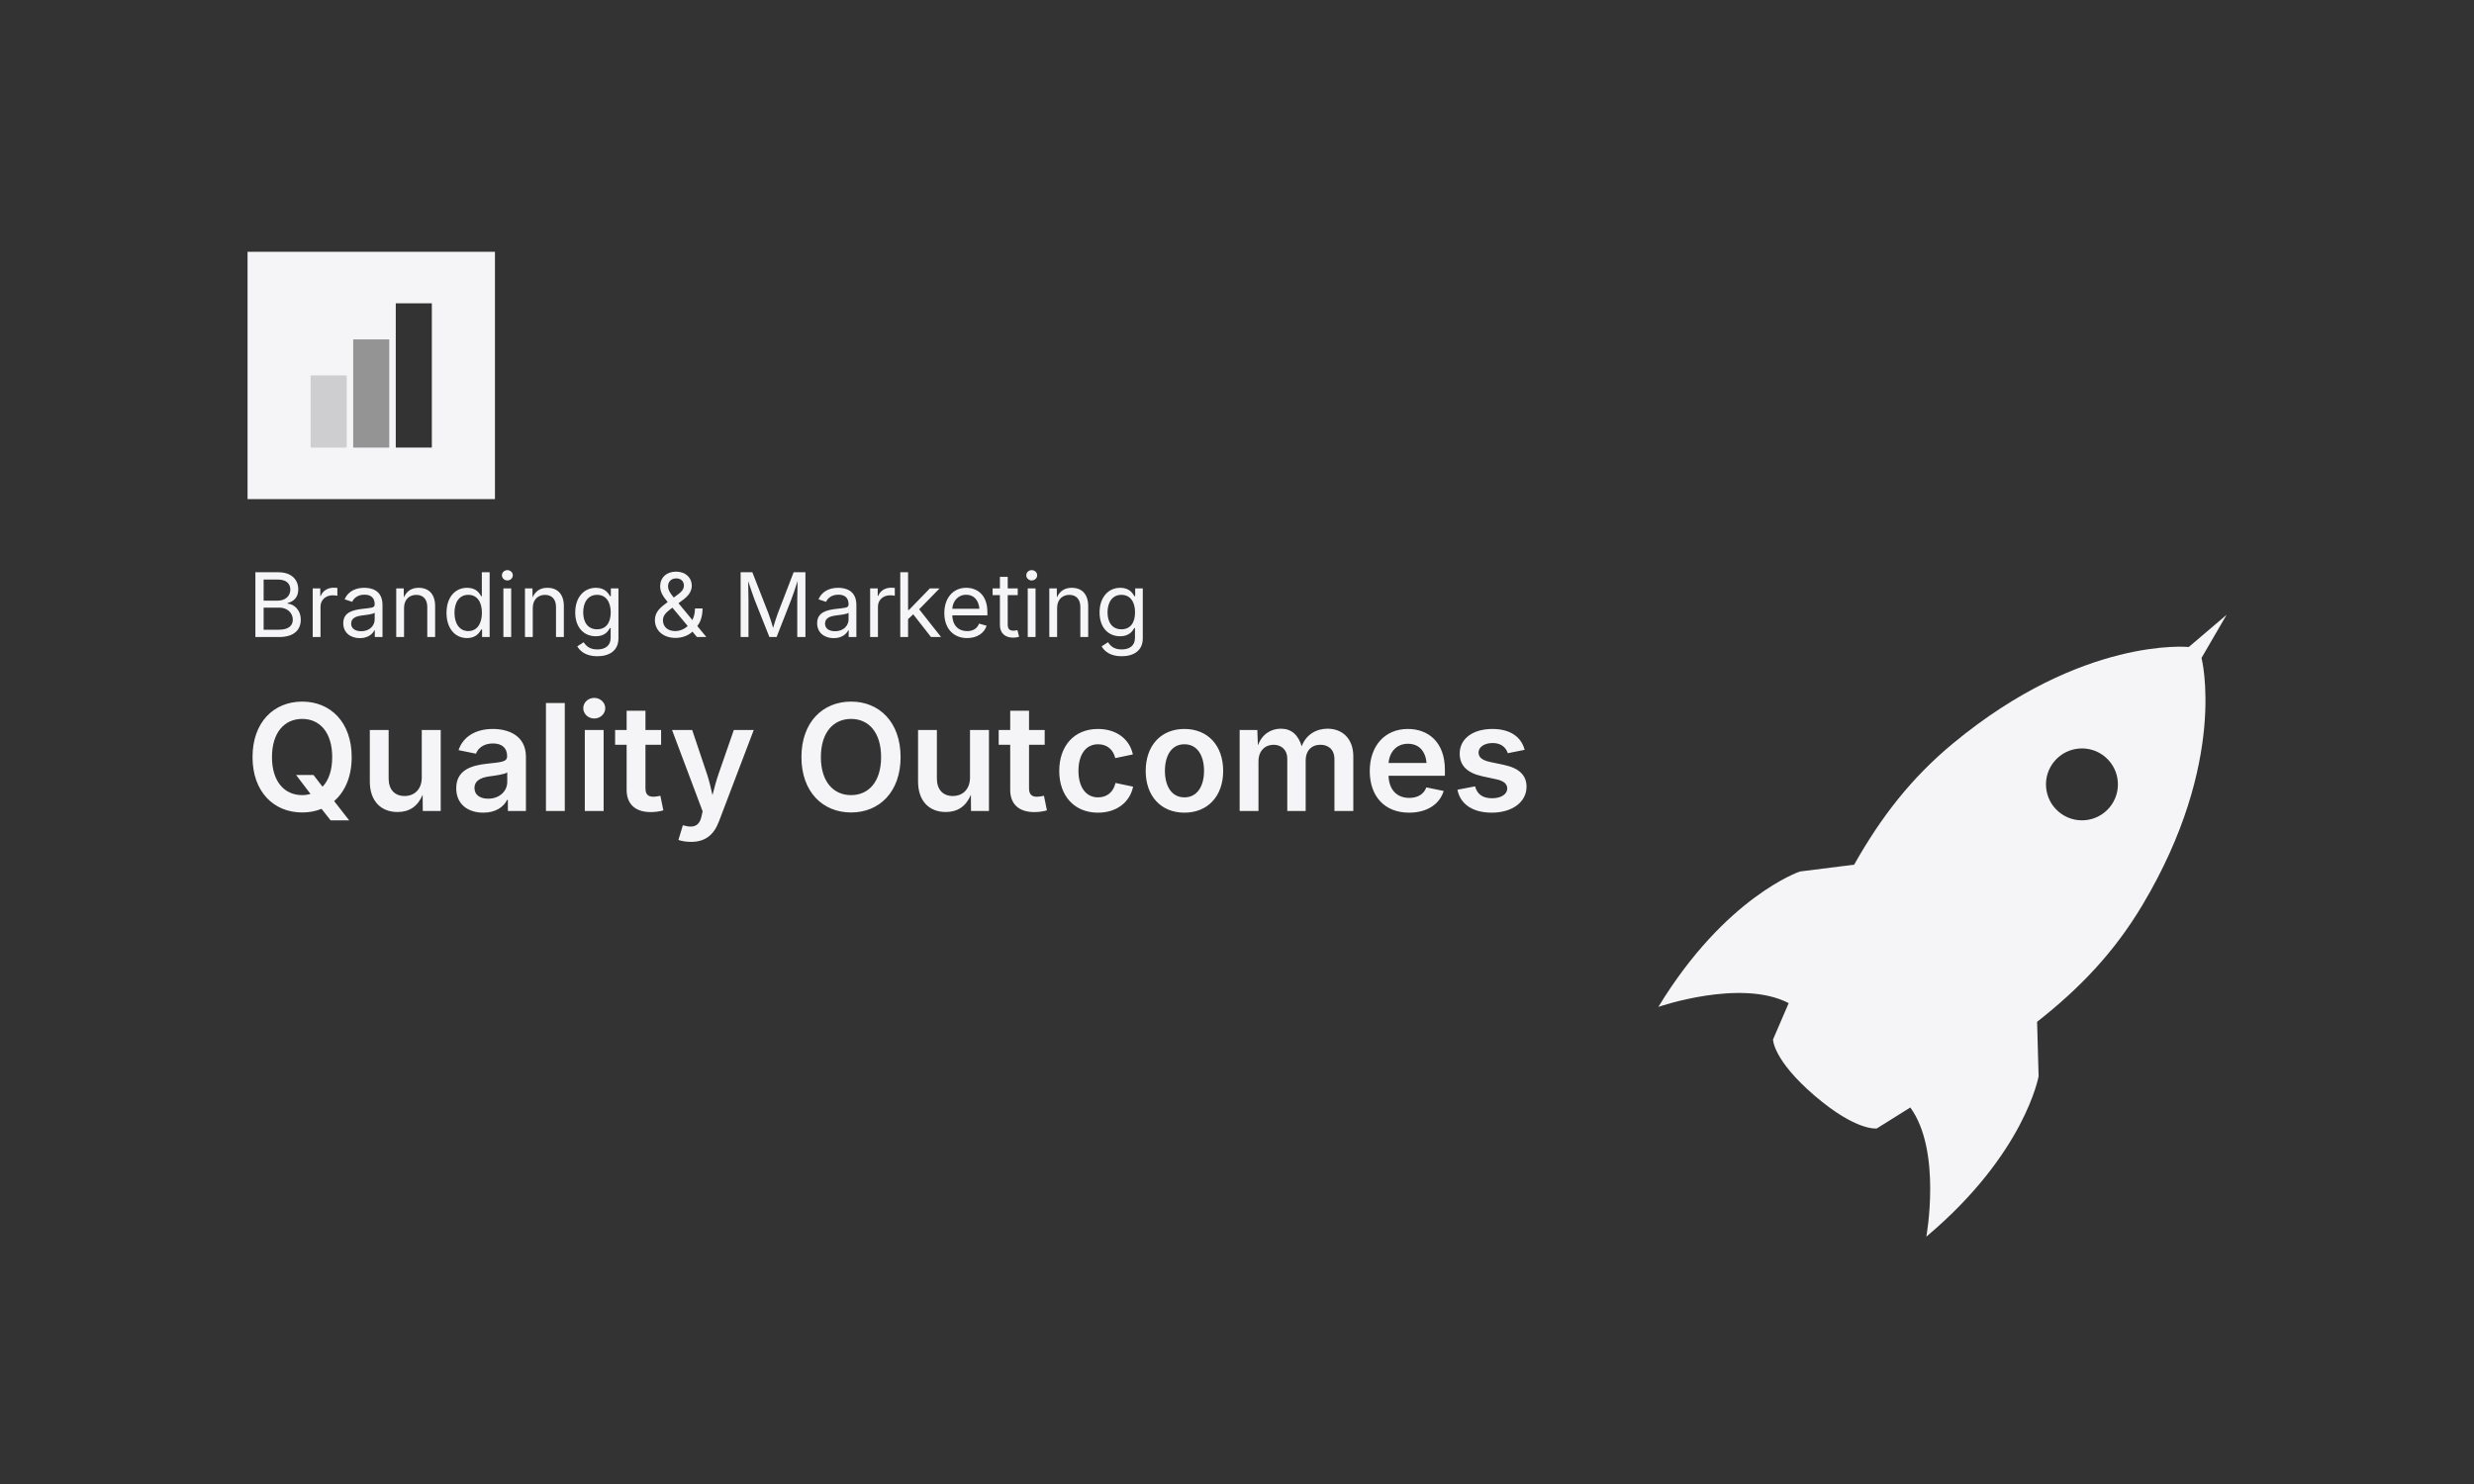
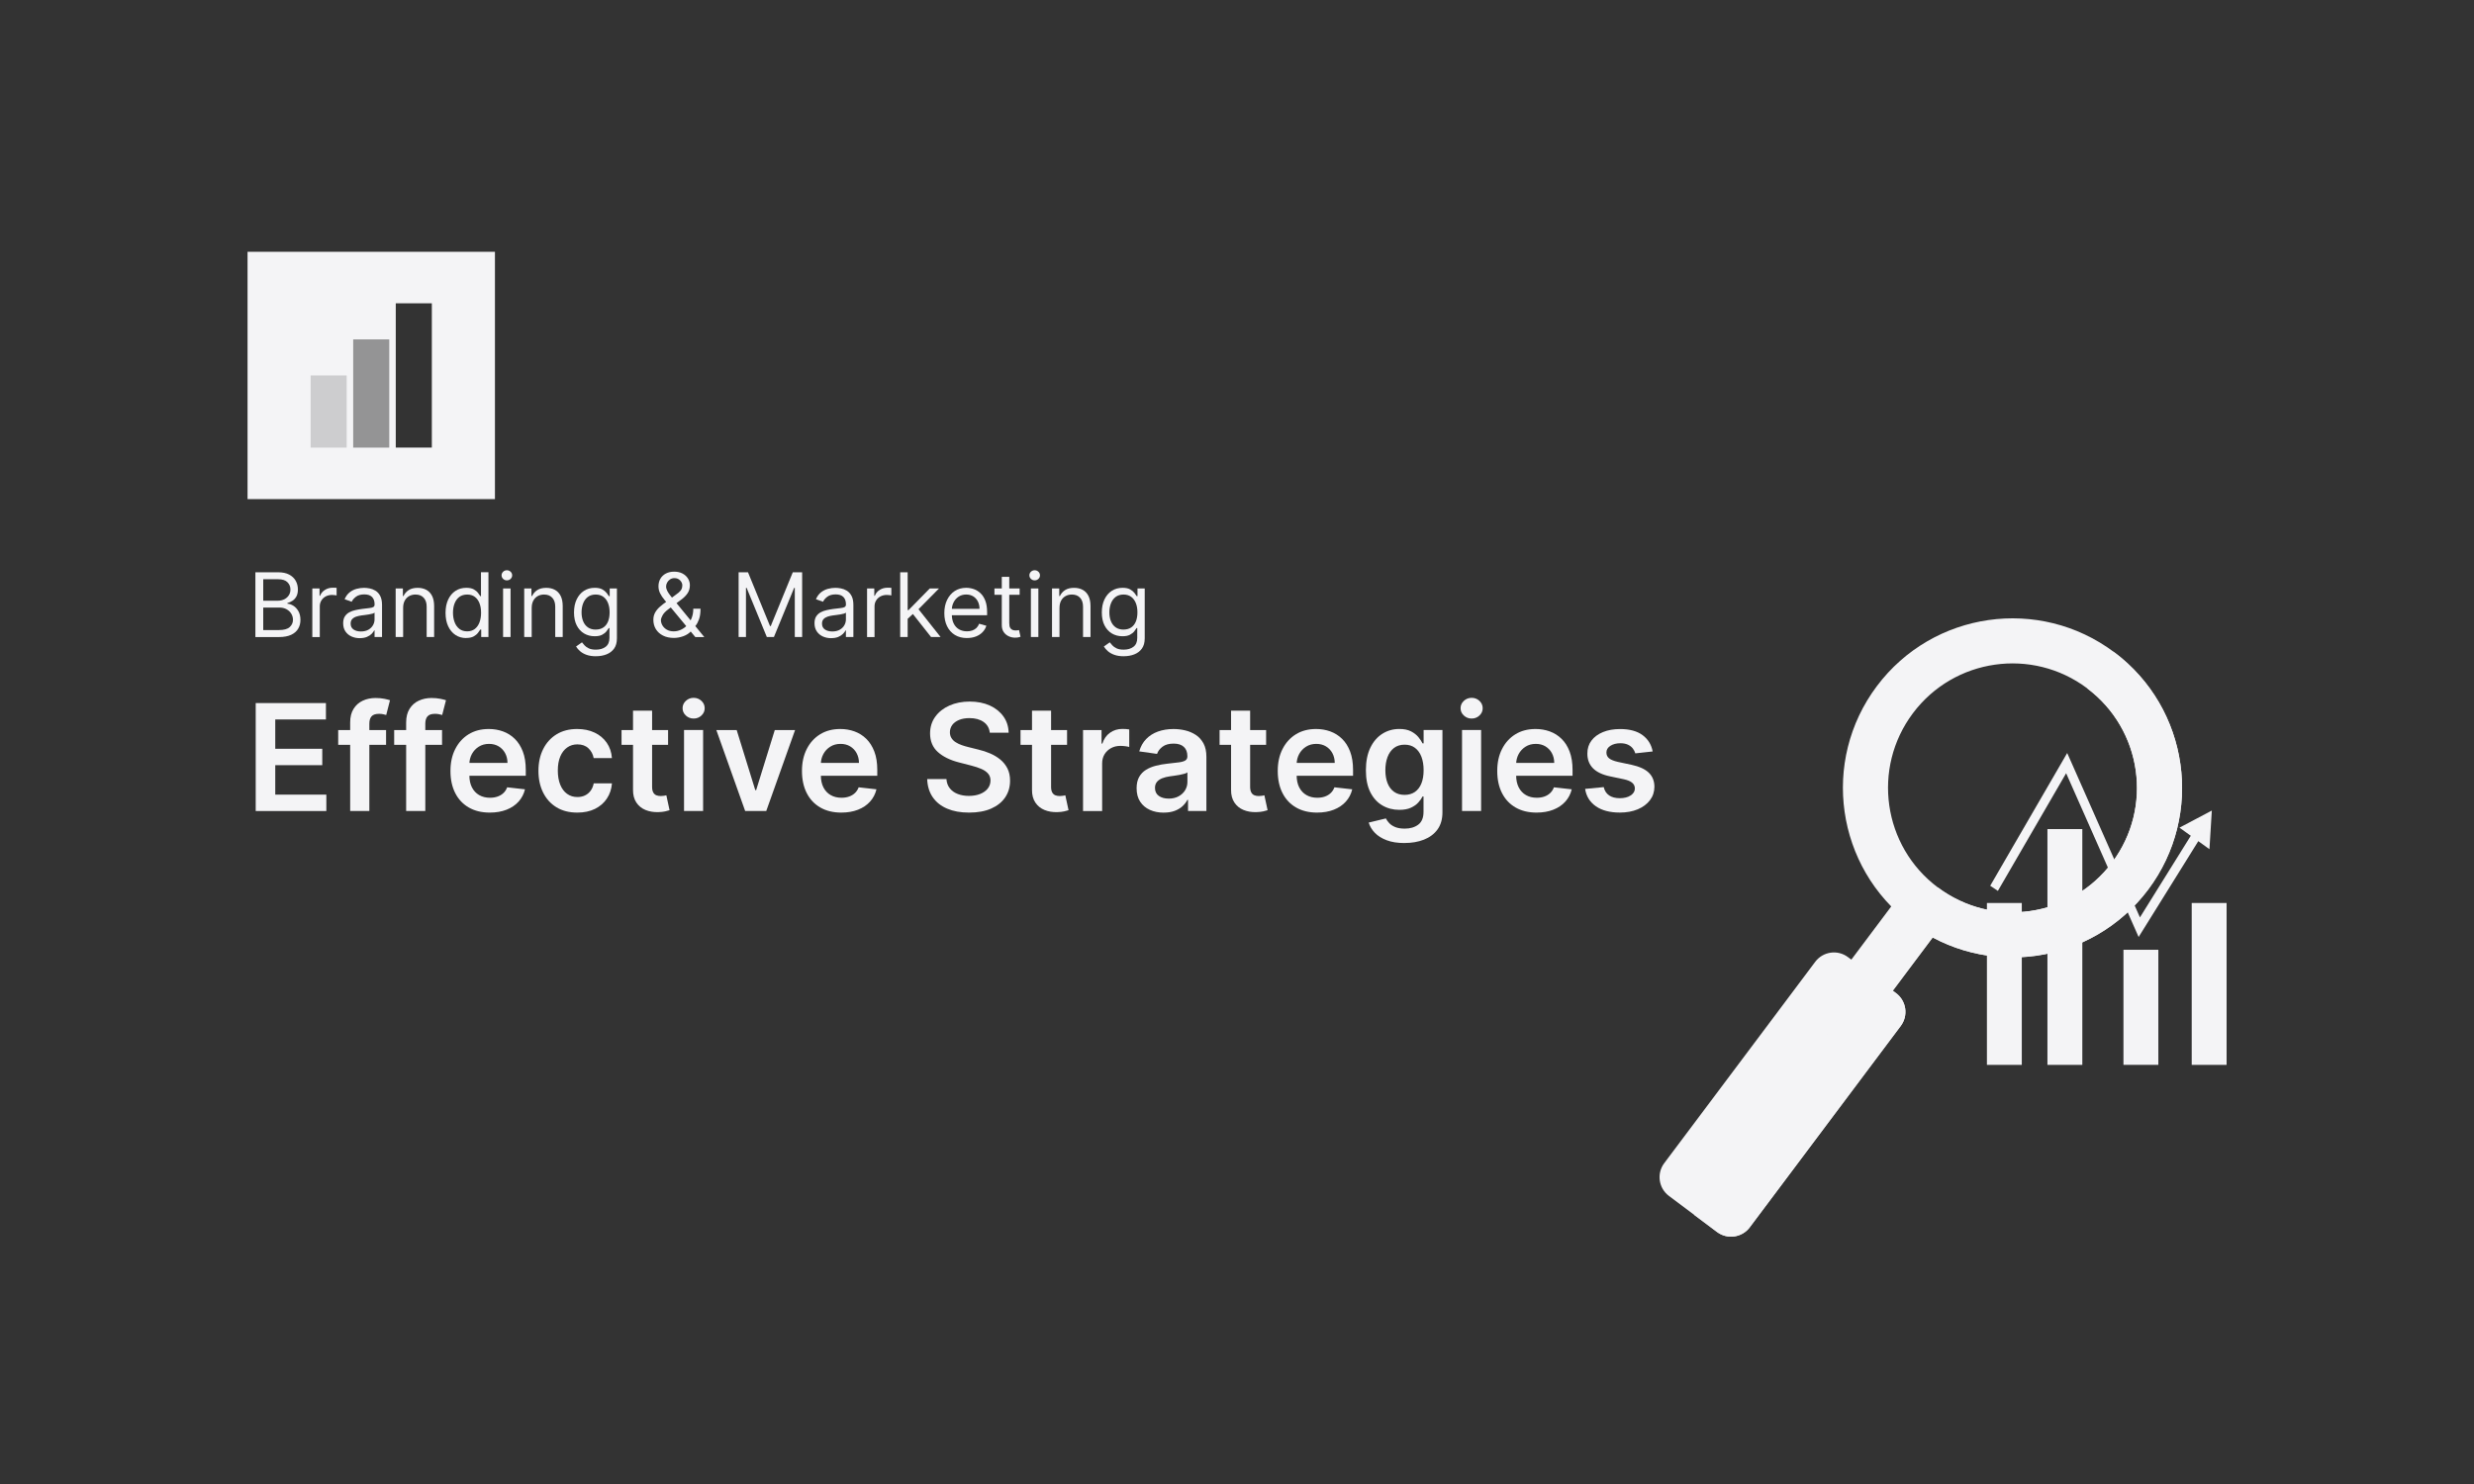
<svg xmlns="http://www.w3.org/2000/svg" id="Layer_2" data-name="Layer 2" viewBox="0 0 1000 600">
  <defs>
    <style>
      .cls-1 {
-         font-family: Inter-Regular, Inter;
-         font-size: 36px;
+         fill: #f4f4f6;
      }

-       .cls-1, .cls-2, .cls-3 {
-         fill: #f5f5f7;
-       }
- 
-       .cls-4, .cls-5, .cls-6 {
+       .cls-2, .cls-3, .cls-4 {
        fill: #333;
      }

-       .cls-7 {
-         letter-spacing: -.02em;
-       }
- 
-       .cls-8 {
-         letter-spacing: 0em;
-       }
- 
      .cls-3 {
-         font-family: Inter-SemiBold, Inter;
-         font-size: 60px;
-         font-weight: 600;
-       }
- 
-       .cls-5 {
        opacity: .2;
      }

-       .cls-6 {
+       .cls-4 {
        opacity: .5;
      }
    </style>
  </defs>
  <g id="Layer_1-2" data-name="Layer 1">
    <g>
-       <rect class="cls-4" width="1000" height="600" />
-       <text class="cls-3" transform="translate(99.06 327.9)">
-         <tspan x="0" y="0">Quality Ou</tspan>
-         <tspan class="cls-8" x="304.02" y="0">t</tspan>
-         <tspan x="326.48" y="0">comes</tspan>
-       </text>
-       <text class="cls-1" transform="translate(100.06 257.56)">
-         <tspan x="0" y="0">Branding &amp; Mar</tspan>
-         <tspan class="cls-7" x="261.05" y="0">k</tspan>
-         <tspan x="279.81" y="0">eting</tspan>
-       </text>
+       <rect class="cls-2" width="1000" height="600" />
      <g>
-         <rect class="cls-2" x="100.06" y="101.8" width="100" height="100" />
+         <rect class="cls-1" x="100.06" y="101.8" width="100" height="100" />
        <g>
-           <rect class="cls-5" x="125.56" y="151.8" width="14.58" height="29.17" />
-           <rect class="cls-6" x="142.76" y="137.22" width="14.58" height="43.75" />
-           <rect class="cls-4" x="159.97" y="122.63" width="14.58" height="58.33" />
+           <rect class="cls-3" x="125.56" y="151.8" width="14.58" height="29.17" />
+           <rect class="cls-4" x="142.76" y="137.22" width="14.58" height="43.75" />
+           <rect class="cls-2" x="159.97" y="122.63" width="14.58" height="58.33" />
        </g>
      </g>
-       <path class="cls-2" d="m824.01,435.14l-.61-22c17.23-13.56,31.11-28.01,42.56-47.19,34.75-58.25,23.9-99.94,23.9-99.94l10.14-17.44-15.29,13.02s-42.87-4.38-95.13,38.84c-17.2,14.21-29.36,30.1-40.13,49.17l-21.93,2.76s-30.08,10.15-57.2,54.73c0,0,33.4-11.57,52.67-1.51-2.04,4.73-4.14,9.62-6.32,14.68,0,0-.13,8.21,16.82,22.75,16.94,14.53,25.13,13.23,25.13,13.23,4.66-2.93,9.17-5.74,13.53-8.47,12.81,17.52,6.48,52.23,6.48,52.23,39.93-33.58,45.38-64.86,45.38-64.86Zm8.06-106.97c-6.1-5.23-6.8-14.41-1.57-20.5,5.23-6.09,14.4-6.8,20.5-1.57,6.09,5.23,6.79,14.4,1.57,20.5-5.22,6.09-14.4,6.8-20.49,1.57Z" />
+       <g>
+         <g>
+           <rect class="cls-1" x="803.12" y="365.09" width="14.1" height="65.45" />
+           <rect class="cls-1" x="827.58" y="335.21" width="14.1" height="95.33" />
+           <rect class="cls-1" x="858.31" y="384.01" width="14.1" height="46.52" />
+           <rect class="cls-1" x="885.9" y="365.09" width="14.1" height="65.45" />
+           <g>
+             <polygon class="cls-1" points="864.44 378.84 835.14 312.62 807.55 360.2 804.45 358.12 835.57 304.45 864.97 370.91 886.71 336.01 889.74 338.2 864.44 378.84" />
+             <polygon class="cls-1" points="893.07 343.34 894.03 327.72 880.95 334.63 893.07 343.34" />
+           </g>
+         </g>
+         <g>
+           <g>
+             <polygon class="cls-1" points="754.39 414.79 737.64 402.23 770.04 359.01 786.79 371.57 754.39 414.79" />
+             <path class="cls-1" d="m854.59,263.71c-30.29-22.71-73.26-16.57-95.97,13.72-22.71,30.29-16.57,73.25,13.72,95.97,30.29,22.7,73.25,16.56,95.97-13.73,22.69-30.29,16.56-73.25-13.72-95.95Zm-71.31,95.09c-22.23-16.67-26.74-48.21-10.07-70.44,16.67-22.23,48.2-26.74,70.43-10.07,22.23,16.67,26.74,48.2,10.07,70.43-16.67,22.23-48.2,26.74-70.44,10.07Z" />
+             <path class="cls-1" d="m707.27,496.22c-3.13,4.17-9.06,5.02-13.24,1.89l-19.45-14.59c-4.17-3.13-5.02-9.06-1.89-13.24l61.03-81.41c3.14-4.18,9.07-5.03,13.24-1.89l19.44,14.57c4.19,3.14,5.03,9.06,1.89,13.24l-61.03,81.42Z" />
+           </g>
+           <path class="cls-1" d="m759.47,408.02l27.32-36.45-8.44-6.33-22.02,28.77s1.84,8.54,3.13,14.01Z" />
+           <path class="cls-1" d="m766.4,401.56l-10.07-7.56-71.63,97.12h0l9.32,6.99c4.18,3.13,10.1,2.28,13.24-1.89l61.03-81.42c3.13-4.18,2.29-10.1-1.89-13.24Z" />
+           <path class="cls-1" d="m868.31,359.66c22.69-30.29,16.56-73.25-13.72-95.95l-10.95,14.59c22.23,16.67,26.74,48.2,10.07,70.43-16.67,22.23-48.2,26.74-70.44,10.07h0l-10.94,14.59c30.29,22.7,73.25,16.56,95.97-13.73Z" />
+         </g>
+       </g>
+       <g>
+         <path class="cls-1" d="m103.36,327.9v-43.64h28.38v6.63h-20.48v11.85h19v6.63h-19v11.91h20.65v6.63h-28.55Z" />
+         <path class="cls-1" d="m156.05,295.17v5.97h-19.35v-5.97h19.35Zm-14.51,32.73v-35.82c0-2.2.46-4.03,1.38-5.5.92-1.46,2.15-2.56,3.7-3.28,1.55-.72,3.27-1.09,5.16-1.09,1.33,0,2.52.11,3.56.32s1.8.41,2.3.58l-1.53,5.97c-.33-.1-.74-.2-1.24-.31-.5-.11-1.05-.16-1.66-.16-1.43,0-2.45.34-3.04,1.03-.59.69-.88,1.67-.88,2.95v35.31h-7.73Z" />
+         <path class="cls-1" d="m178.68,295.17v5.97h-19.35v-5.97h19.35Zm-14.51,32.73v-35.82c0-2.2.46-4.03,1.38-5.5s2.15-2.56,3.7-3.28c1.55-.72,3.27-1.09,5.16-1.09,1.33,0,2.52.11,3.56.32,1.04.21,1.8.41,2.3.58l-1.54,5.97c-.33-.1-.74-.2-1.24-.31s-1.05-.16-1.66-.16c-1.43,0-2.45.34-3.04,1.03-.59.69-.88,1.67-.88,2.95v35.31h-7.73Z" />
+         <path class="cls-1" d="m197.98,328.54c-3.28,0-6.11-.69-8.49-2.06-2.38-1.37-4.21-3.32-5.49-5.84-1.28-2.52-1.92-5.49-1.92-8.92s.64-6.32,1.93-8.87c1.29-2.55,3.09-4.54,5.4-5.97,2.31-1.43,5.04-2.14,8.16-2.14,2.02,0,3.92.32,5.72.97s3.39,1.64,4.77,2.99,2.47,3.07,3.27,5.15c.8,2.08,1.19,4.56,1.19,7.43v2.37h-26.82v-5.2h19.43c-.01-1.48-.33-2.79-.96-3.95-.62-1.16-1.5-2.07-2.61-2.74-1.12-.67-2.41-1-3.89-1-1.58,0-2.96.38-4.16,1.14s-2.12,1.75-2.78,2.98c-.66,1.23-1,2.58-1.01,4.04v4.54c0,1.9.35,3.53,1.04,4.89.7,1.36,1.67,2.39,2.92,3.11,1.25.72,2.71,1.08,4.39,1.08,1.12,0,2.14-.16,3.05-.48.91-.32,1.7-.79,2.37-1.42.67-.62,1.17-1.4,1.51-2.32l7.2.81c-.45,1.9-1.32,3.56-2.59,4.97-1.27,1.41-2.89,2.51-4.87,3.28-1.97.77-4.23,1.16-6.78,1.16Z" />
+         <path class="cls-1" d="m233.33,328.54c-3.27,0-6.07-.72-8.41-2.15-2.34-1.43-4.13-3.42-5.39-5.96-1.26-2.54-1.89-5.46-1.89-8.77s.64-6.26,1.92-8.81c1.28-2.55,3.09-4.54,5.42-5.97,2.34-1.43,5.1-2.14,8.3-2.14,2.66,0,5.01.49,7.06,1.46,2.05.97,3.69,2.34,4.91,4.11s1.92,3.83,2.09,6.19h-7.37c-.3-1.58-1-2.89-2.12-3.95-1.12-1.06-2.6-1.59-4.46-1.59-1.58,0-2.96.42-4.15,1.27-1.19.85-2.12,2.06-2.78,3.63-.66,1.58-.99,3.47-.99,5.67s.33,4.14.98,5.74c.65,1.6,1.57,2.83,2.76,3.69s2.58,1.29,4.19,1.29c1.14,0,2.16-.22,3.06-.65s1.66-1.06,2.27-1.89,1.03-1.83,1.26-3h7.37c-.18,2.32-.87,4.37-2.05,6.15-1.18,1.78-2.78,3.17-4.81,4.18-2.03,1-4.42,1.5-7.16,1.5Z" />
+         <path class="cls-1" d="m270.04,295.17v5.97h-18.81v-5.97h18.81Zm-14.17-7.84h7.71v30.72c0,1.04.16,1.83.48,2.38s.74.92,1.27,1.12c.53.2,1.11.3,1.75.3.48,0,.93-.04,1.33-.11s.71-.14.93-.19l1.3,6.03c-.41.14-1,.3-1.76.47-.76.17-1.69.27-2.78.3-1.93.06-3.67-.24-5.22-.88-1.55-.65-2.77-1.65-3.68-3.02-.9-1.36-1.35-3.07-1.33-5.11v-32Z" />
+         <path class="cls-1" d="m280.37,290.52c-1.22,0-2.27-.41-3.15-1.23-.88-.82-1.32-1.8-1.32-2.95s.44-2.16,1.32-2.97c.88-.82,1.93-1.23,3.15-1.23s2.29.41,3.16,1.23c.87.82,1.31,1.81,1.31,2.97s-.44,2.13-1.31,2.95c-.87.82-1.93,1.23-3.16,1.23Zm-3.88,37.37v-32.73h7.71v32.73h-7.71Z" />
+         <path class="cls-1" d="m321.37,295.17l-11.65,32.73h-8.52l-11.65-32.73h8.22l7.52,24.31h.34l7.54-24.31h8.2Z" />
+         <path class="cls-1" d="m340.06,328.54c-3.28,0-6.11-.69-8.49-2.06-2.38-1.37-4.21-3.32-5.49-5.84-1.28-2.52-1.92-5.49-1.92-8.92s.64-6.32,1.93-8.87,3.09-4.54,5.4-5.97c2.32-1.43,5.04-2.14,8.16-2.14,2.02,0,3.92.32,5.72.97s3.39,1.64,4.77,2.99,2.47,3.07,3.27,5.15c.8,2.08,1.19,4.56,1.19,7.43v2.37h-26.83v-5.2h19.43c-.01-1.48-.33-2.79-.96-3.95-.62-1.16-1.5-2.07-2.61-2.74-1.12-.67-2.41-1-3.89-1-1.58,0-2.96.38-4.16,1.14s-2.12,1.75-2.78,2.98c-.66,1.23-1,2.58-1.01,4.04v4.54c0,1.9.35,3.53,1.04,4.89.7,1.36,1.67,2.39,2.92,3.11,1.25.72,2.71,1.08,4.39,1.08,1.12,0,2.14-.16,3.05-.48s1.7-.79,2.37-1.42,1.17-1.4,1.51-2.32l7.2.81c-.46,1.9-1.32,3.56-2.59,4.97-1.27,1.41-2.89,2.51-4.87,3.28-1.97.77-4.23,1.16-6.78,1.16Z" />
+         <path class="cls-1" d="m400.08,296.25c-.2-1.86-1.03-3.31-2.5-4.35-1.47-1.04-3.38-1.56-5.72-1.56-1.65,0-3.06.25-4.24.75s-2.08,1.17-2.71,2.02c-.62.85-.95,1.83-.96,2.92,0,.91.21,1.7.63,2.37.42.67.99,1.23,1.71,1.69.72.46,1.53.85,2.41,1.16.88.31,1.77.58,2.66.79l4.09,1.02c1.65.38,3.23.9,4.76,1.56s2.9,1.48,4.11,2.47c1.21,1,2.18,2.2,2.89,3.6.71,1.41,1.06,3.05,1.06,4.94,0,2.56-.65,4.8-1.96,6.74-1.31,1.94-3.19,3.45-5.66,4.54-2.46,1.09-5.44,1.63-8.94,1.63s-6.34-.53-8.83-1.58c-2.49-1.05-4.44-2.58-5.84-4.6-1.4-2.02-2.16-4.47-2.27-7.37h7.78c.11,1.52.58,2.78,1.41,3.79s1.9,1.76,3.23,2.26c1.33.5,2.81.75,4.46.75s3.23-.26,4.53-.78c1.3-.52,2.32-1.24,3.06-2.17.74-.93,1.11-2.02,1.13-3.27-.01-1.14-.35-2.08-1-2.82-.65-.75-1.57-1.37-2.74-1.88-1.17-.5-2.54-.96-4.1-1.35l-4.96-1.28c-3.59-.92-6.43-2.33-8.51-4.21-2.08-1.88-3.12-4.39-3.12-7.51,0-2.57.7-4.82,2.1-6.75,1.4-1.93,3.3-3.43,5.72-4.51,2.41-1.07,5.15-1.61,8.2-1.61s5.81.54,8.15,1.61,4.17,2.56,5.51,4.45,2.02,4.07,2.07,6.53h-7.61Z" />
+         <path class="cls-1" d="m431.31,295.17v5.97h-18.81v-5.97h18.81Zm-14.17-7.84h7.71v30.72c0,1.04.16,1.83.48,2.38s.74.92,1.27,1.12c.53.2,1.11.3,1.75.3.48,0,.93-.04,1.33-.11s.71-.14.93-.19l1.3,6.03c-.41.14-1,.3-1.76.47-.76.17-1.69.27-2.78.3-1.93.06-3.67-.24-5.22-.88-1.55-.65-2.77-1.65-3.68-3.02-.9-1.36-1.35-3.07-1.33-5.11v-32Z" />
+         <path class="cls-1" d="m437.77,327.9v-32.73h7.48v5.46h.34c.6-1.89,1.62-3.35,3.08-4.38,1.46-1.03,3.12-1.54,5-1.54.43,0,.91.02,1.44.05.53.04.98.09,1.33.16v7.1c-.33-.11-.84-.22-1.54-.31-.7-.09-1.38-.14-2.04-.14-1.41,0-2.67.3-3.78.91s-1.99,1.44-2.63,2.5-.96,2.29-.96,3.69v19.24h-7.71Z" />
+         <path class="cls-1" d="m470.37,328.56c-2.07,0-3.94-.37-5.59-1.12s-2.96-1.85-3.92-3.31-1.44-3.27-1.44-5.41c0-1.85.34-3.37,1.02-4.58.68-1.21,1.61-2.17,2.79-2.9s2.51-1.27,4-1.65c1.48-.38,3.02-.65,4.61-.82,1.92-.2,3.47-.38,4.67-.54s2.06-.42,2.61-.77c.55-.35.82-.89.82-1.63v-.13c0-1.6-.48-2.85-1.43-3.73-.95-.88-2.32-1.32-4.11-1.32-1.89,0-3.38.41-4.49,1.24-1.1.82-1.84,1.8-2.23,2.92l-7.2-1.02c.57-1.99,1.51-3.65,2.81-5,1.31-1.34,2.9-2.35,4.79-3.03,1.89-.67,3.98-1.01,6.26-1.01,1.58,0,3.15.18,4.71.55,1.56.37,2.99.98,4.28,1.82,1.29.84,2.33,1.99,3.12,3.44.79,1.45,1.18,3.26,1.18,5.43v21.9h-7.42v-4.5h-.25c-.47.91-1.13,1.76-1.97,2.55-.84.79-1.9,1.42-3.17,1.9-1.27.48-2.76.71-4.46.71Zm2-5.67c1.55,0,2.89-.31,4.03-.93,1.14-.62,2.01-1.44,2.63-2.46.62-1.02.93-2.14.93-3.35v-3.86c-.24.2-.65.38-1.23.55-.58.17-1.22.32-1.93.45-.71.13-1.41.24-2.11.34-.7.1-1.3.18-1.81.25-1.15.16-2.18.41-3.09.77-.91.36-1.63.85-2.15,1.48-.53.63-.79,1.45-.79,2.44,0,1.42.52,2.49,1.55,3.22s2.36,1.09,3.96,1.09Z" />
+         <path class="cls-1" d="m511.77,295.17v5.97h-18.81v-5.97h18.81Zm-14.17-7.84h7.71v30.72c0,1.04.16,1.83.48,2.38.32.55.74.92,1.27,1.12.53.2,1.11.3,1.75.3.48,0,.93-.04,1.33-.11.4-.07.71-.14.93-.19l1.3,6.03c-.41.14-1,.3-1.76.47-.76.17-1.69.27-2.78.3-1.93.06-3.67-.24-5.22-.88-1.55-.65-2.77-1.65-3.68-3.02-.9-1.36-1.35-3.07-1.33-5.11v-32Z" />
+         <path class="cls-1" d="m532.37,328.54c-3.28,0-6.11-.69-8.49-2.06-2.38-1.37-4.21-3.32-5.49-5.84s-1.92-5.49-1.92-8.92.64-6.32,1.93-8.87c1.29-2.55,3.09-4.54,5.4-5.97,2.31-1.43,5.04-2.14,8.16-2.14,2.02,0,3.92.32,5.72.97s3.39,1.64,4.77,2.99c1.39,1.35,2.48,3.07,3.27,5.15.79,2.08,1.19,4.56,1.19,7.43v2.37h-26.83v-5.2h19.43c-.01-1.48-.33-2.79-.96-3.95-.63-1.16-1.5-2.07-2.61-2.74-1.12-.67-2.41-1-3.89-1-1.58,0-2.96.38-4.15,1.14-1.19.76-2.12,1.75-2.78,2.98-.66,1.23-1,2.58-1.01,4.04v4.54c0,1.9.35,3.53,1.04,4.89.7,1.36,1.67,2.39,2.92,3.11,1.25.72,2.71,1.08,4.39,1.08,1.12,0,2.14-.16,3.05-.48.91-.32,1.7-.79,2.36-1.42.67-.62,1.17-1.4,1.51-2.32l7.2.81c-.46,1.9-1.32,3.56-2.59,4.97-1.27,1.41-2.89,2.51-4.87,3.28-1.97.77-4.23,1.16-6.78,1.16Z" />
+         <path class="cls-1" d="m567.67,340.85c-2.77,0-5.15-.37-7.14-1.12-1.99-.75-3.59-1.74-4.79-2.99-1.21-1.25-2.05-2.64-2.51-4.16l6.95-1.68c.31.64.77,1.28,1.36,1.91s1.4,1.16,2.42,1.58c1.02.42,2.3.63,3.85.63,2.19,0,4-.53,5.43-1.59,1.43-1.06,2.15-2.79,2.15-5.21v-6.2h-.38c-.4.8-.98,1.61-1.74,2.45-.76.84-1.76,1.54-3,2.11-1.24.57-2.8.85-4.68.85-2.51,0-4.79-.59-6.83-1.78-2.04-1.19-3.66-2.96-4.86-5.33-1.2-2.37-1.8-5.33-1.8-8.9s.6-6.63,1.8-9.11c1.2-2.48,2.82-4.36,4.87-5.65,2.04-1.29,4.33-1.93,6.84-1.93,1.92,0,3.5.32,4.74.97s2.23,1.42,2.97,2.32c.74.9,1.3,1.75,1.68,2.55h.43v-5.41h7.61v33.26c0,2.8-.67,5.11-2,6.95-1.34,1.83-3.16,3.2-5.48,4.11s-4.94,1.36-7.88,1.36Zm.06-19.47c1.63,0,3.03-.4,4.18-1.19,1.15-.8,2.02-1.94,2.62-3.43s.9-3.28.9-5.37-.3-3.86-.88-5.41c-.59-1.55-1.46-2.75-2.6-3.61s-2.55-1.29-4.21-1.29-3.15.45-4.3,1.34c-1.15.9-2.02,2.12-2.6,3.68-.58,1.56-.87,3.32-.87,5.29s.29,3.75.88,5.25c.59,1.5,1.46,2.66,2.62,3.49,1.16.83,2.58,1.25,4.27,1.25Z" />
+         <path class="cls-1" d="m594.84,290.52c-1.22,0-2.27-.41-3.15-1.23-.88-.82-1.32-1.8-1.32-2.95s.44-2.16,1.32-2.97c.88-.82,1.93-1.23,3.15-1.23s2.29.41,3.16,1.23c.87.82,1.31,1.81,1.31,2.97s-.44,2.13-1.31,2.95c-.87.82-1.93,1.23-3.16,1.23Zm-3.88,37.37v-32.73h7.71v32.73h-7.71Z" />
+         <path class="cls-1" d="m621.09,328.54c-3.28,0-6.11-.69-8.49-2.06-2.38-1.37-4.21-3.32-5.49-5.84s-1.92-5.49-1.92-8.92.64-6.32,1.93-8.87c1.29-2.55,3.09-4.54,5.4-5.97,2.31-1.43,5.04-2.14,8.16-2.14,2.02,0,3.92.32,5.72.97s3.39,1.64,4.77,2.99c1.39,1.35,2.48,3.07,3.27,5.15.79,2.08,1.19,4.56,1.19,7.43v2.37h-26.83v-5.2h19.43c-.01-1.48-.33-2.79-.96-3.95-.63-1.16-1.5-2.07-2.61-2.74-1.12-.67-2.41-1-3.89-1-1.58,0-2.96.38-4.15,1.14-1.19.76-2.12,1.75-2.78,2.98-.66,1.23-1,2.58-1.01,4.04v4.54c0,1.9.35,3.53,1.04,4.89.7,1.36,1.67,2.39,2.92,3.11,1.25.72,2.71,1.08,4.39,1.08,1.12,0,2.14-.16,3.05-.48.91-.32,1.7-.79,2.36-1.42.67-.62,1.17-1.4,1.51-2.32l7.2.81c-.46,1.9-1.32,3.56-2.59,4.97-1.27,1.41-2.89,2.51-4.87,3.28-1.97.77-4.23,1.16-6.78,1.16Z" />
+         <path class="cls-1" d="m668.03,303.82l-7.03.77c-.2-.71-.54-1.38-1.03-2s-1.15-1.13-1.97-1.51c-.82-.38-1.83-.58-3.03-.58-1.61,0-2.95.35-4.04,1.04-1.09.7-1.62,1.6-1.61,2.71-.01.95.34,1.73,1.05,2.32.72.6,1.91,1.09,3.57,1.47l5.58,1.19c3.1.67,5.4,1.73,6.91,3.17,1.51,1.45,2.28,3.35,2.29,5.69-.01,2.06-.61,3.87-1.8,5.44-1.19,1.57-2.83,2.79-4.93,3.68-2.1.88-4.52,1.32-7.24,1.32-4.01,0-7.23-.84-9.67-2.53s-3.9-4.03-4.37-7.04l7.52-.72c.34,1.48,1.07,2.59,2.17,3.35,1.11.75,2.55,1.13,4.33,1.13s3.31-.38,4.42-1.13,1.67-1.68,1.67-2.79c0-.94-.36-1.71-1.08-2.32-.72-.61-1.83-1.08-3.33-1.41l-5.58-1.17c-3.14-.65-5.46-1.76-6.97-3.31-1.51-1.56-2.25-3.53-2.24-5.91-.01-2.02.54-3.77,1.65-5.25,1.11-1.48,2.67-2.63,4.67-3.45,2-.82,4.3-1.22,6.91-1.22,3.83,0,6.86.82,9.07,2.45,2.21,1.63,3.58,3.84,4.1,6.63Z" />
+       </g>
+       <g>
+         <path class="cls-1" d="m103.23,257.56v-26.18h9.15c1.82,0,3.33.31,4.51.94s2.07,1.47,2.65,2.52c.58,1.05.87,2.22.87,3.5,0,1.12-.2,2.05-.59,2.79-.4.73-.92,1.31-1.56,1.74-.64.43-1.34.74-2.09.95v.26c.8.05,1.61.33,2.42.84.81.51,1.49,1.24,2.03,2.2.54.95.82,2.12.82,3.5s-.3,2.49-.9,3.54c-.6,1.05-1.54,1.88-2.83,2.49-1.29.61-2.96.92-5.02.92h-9.46Zm3.17-14.68h5.88c.95,0,1.82-.19,2.59-.56.77-.38,1.38-.9,1.84-1.59.46-.68.68-1.48.68-2.4,0-1.15-.4-2.13-1.2-2.93-.8-.81-2.07-1.21-3.81-1.21h-5.98v8.69Zm0,11.86h6.29c2.07,0,3.54-.4,4.42-1.21.87-.81,1.31-1.78,1.31-2.93,0-.89-.23-1.71-.68-2.46-.45-.75-1.09-1.36-1.93-1.82-.84-.46-1.82-.68-2.97-.68h-6.44v9.1Z" />
+         <path class="cls-1" d="m126.24,257.56v-19.64h2.92v2.97h.21c.36-.97,1-1.76,1.94-2.36.94-.61,2-.91,3.17-.91.22,0,.5,0,.83.01.33,0,.58.02.75.04v3.07c-.1-.03-.33-.07-.7-.12s-.74-.08-1.14-.08c-.95,0-1.8.2-2.55.59-.75.4-1.33.94-1.76,1.64-.43.7-.65,1.49-.65,2.37v12.43h-3.02Z" />
+         <path class="cls-1" d="m145.41,258.02c-1.24,0-2.37-.24-3.39-.71-1.01-.47-1.82-1.16-2.42-2.06s-.89-1.99-.89-3.27c0-1.12.22-2.04.67-2.74.44-.7,1.04-1.25,1.78-1.66s1.56-.7,2.46-.9,1.8-.36,2.72-.48c1.19-.15,2.16-.27,2.91-.35s1.29-.22,1.64-.42c.34-.2.52-.54.52-1.02v-.1c0-1.26-.34-2.24-1.03-2.94-.69-.7-1.72-1.05-3.11-1.05s-2.57.32-3.39.95c-.82.63-1.39,1.3-1.73,2.02l-2.86-1.02c.51-1.19,1.2-2.12,2.05-2.79s1.79-1.14,2.81-1.41,2.02-.4,3.01-.4c.63,0,1.36.07,2.18.22.82.15,1.62.45,2.39.91.77.46,1.41,1.15,1.92,2.08.51.93.77,2.17.77,3.73v12.94h-3.02v-2.66h-.15c-.21.43-.55.88-1.02,1.37-.48.49-1.11.9-1.91,1.24s-1.76.51-2.9.51Zm.46-2.71c1.19,0,2.2-.23,3.02-.7.82-.47,1.44-1.07,1.87-1.82s.63-1.52.63-2.34v-2.76c-.13.15-.41.29-.84.42-.43.12-.92.23-1.48.32-.56.09-1.1.17-1.62.23-.52.06-.95.12-1.27.16-.78.1-1.51.27-2.19.49s-1.22.56-1.64,1.01-.62,1.05-.62,1.82c0,1.05.39,1.84,1.17,2.37.78.53,1.77.8,2.97.8Z" />
+         <path class="cls-1" d="m162.95,245.75v11.81h-3.02v-19.64h2.92v3.07h.25c.46-1,1.16-1.8,2.1-2.41s2.15-.91,3.63-.91c1.33,0,2.49.27,3.49.81s1.77,1.36,2.33,2.45c.55,1.1.83,2.48.83,4.15v12.48h-3.02v-12.27c0-1.54-.4-2.75-1.2-3.61-.8-.87-1.9-1.3-3.3-1.3-.96,0-1.82.21-2.58.63-.75.42-1.35,1.03-1.78,1.83-.43.8-.65,1.77-.65,2.92Z" />
+         <path class="cls-1" d="m188.42,257.97c-1.64,0-3.08-.42-4.33-1.25-1.25-.83-2.23-2.01-2.94-3.53-.71-1.52-1.06-3.32-1.06-5.4s.35-3.85,1.06-5.37c.71-1.52,1.69-2.69,2.95-3.52,1.26-.83,2.72-1.24,4.37-1.24,1.28,0,2.29.21,3.04.63.75.42,1.32.9,1.71,1.43.4.53.71.97.93,1.31h.26v-9.67h3.02v26.18h-2.92v-3.02h-.36c-.22.36-.54.81-.95,1.35s-.99,1.02-1.75,1.44c-.76.42-1.77.63-3.03.63Zm.41-2.71c1.21,0,2.23-.32,3.07-.95.83-.63,1.47-1.52,1.9-2.65.43-1.13.65-2.44.65-3.92s-.21-2.75-.64-3.85c-.43-1.1-1.06-1.96-1.89-2.58s-1.87-.93-3.09-.93-2.34.33-3.19.98c-.85.65-1.48,1.53-1.91,2.65s-.63,2.36-.63,3.74.22,2.67.65,3.8c.43,1.14,1.07,2.04,1.92,2.71s1.9,1,3.16,1Z" />
+         <path class="cls-1" d="m204.88,234.65c-.59,0-1.09-.2-1.51-.6s-.63-.88-.63-1.44.21-1.04.63-1.45c.42-.4.93-.6,1.51-.6s1.09.2,1.51.6c.42.4.63.88.63,1.45s-.21,1.04-.63,1.44-.93.6-1.51.6Zm-1.53,22.91v-19.64h3.02v19.64h-3.02Z" />
+         <path class="cls-1" d="m214.91,245.75v11.81h-3.02v-19.64h2.92v3.07h.26c.46-1,1.16-1.8,2.1-2.41s2.15-.91,3.63-.91c1.33,0,2.49.27,3.49.81,1,.54,1.77,1.36,2.33,2.45.55,1.1.83,2.48.83,4.15v12.48h-3.02v-12.27c0-1.54-.4-2.75-1.2-3.61-.8-.87-1.9-1.3-3.3-1.3-.96,0-1.82.21-2.58.63-.75.42-1.35,1.03-1.78,1.83-.43.8-.65,1.77-.65,2.92Z" />
+         <path class="cls-1" d="m240.88,265.33c-1.46,0-2.71-.19-3.76-.56-1.05-.37-1.92-.86-2.62-1.46-.69-.6-1.25-1.24-1.66-1.92l2.4-1.69c.27.36.62.77,1.04,1.23.42.46.99.87,1.72,1.21.73.35,1.69.52,2.87.52,1.59,0,2.89-.38,3.92-1.15,1.03-.77,1.55-1.97,1.55-3.6v-3.99h-.26c-.22.36-.53.8-.94,1.32-.4.52-.98.99-1.74,1.39-.75.41-1.77.61-3.05.61-1.59,0-3.01-.38-4.26-1.12-1.26-.75-2.25-1.84-2.98-3.27-.73-1.43-1.09-3.17-1.09-5.22s.35-3.76,1.06-5.26c.71-1.5,1.69-2.66,2.95-3.48,1.26-.82,2.72-1.23,4.37-1.23,1.28,0,2.29.21,3.05.63.75.42,1.33.9,1.74,1.43.4.53.72.97.94,1.31h.31v-3.12h2.92v20.2c0,1.69-.38,3.06-1.14,4.12-.76,1.06-1.79,1.84-3.07,2.34-1.28.5-2.71.75-4.28.75Zm-.1-10.79c1.21,0,2.23-.28,3.07-.83.84-.55,1.47-1.35,1.91-2.39.43-1.04.65-2.28.65-3.73s-.21-2.66-.64-3.75c-.43-1.08-1.06-1.93-1.89-2.54-.84-.61-1.87-.92-3.09-.92s-2.34.32-3.19.97c-.85.65-1.48,1.52-1.9,2.61s-.63,2.3-.63,3.63.21,2.57.65,3.61c.43,1.04,1.07,1.86,1.92,2.46.85.59,1.9.89,3.16.89Z" />
+         <path class="cls-1" d="m272.43,257.92c-1.72,0-3.21-.32-4.45-.95s-2.2-1.5-2.88-2.6c-.67-1.1-1.01-2.36-1.01-3.77,0-1.09.23-2.06.7-2.91.46-.85,1.11-1.64,1.93-2.36.82-.73,1.77-1.46,2.84-2.19l3.78-2.81c.74-.49,1.34-1,1.78-1.56.45-.55.67-1.28.67-2.17,0-.67-.29-1.31-.88-1.93s-1.35-.93-2.29-.93c-.67,0-1.25.17-1.76.5-.51.34-.9.76-1.19,1.28-.29.52-.43,1.05-.43,1.59,0,.61.17,1.23.5,1.86.34.63.77,1.27,1.29,1.92.52.65,1.07,1.32,1.63,2l12.02,14.68h-3.63l-9.92-11.97c-.92-1.11-1.76-2.11-2.51-3.02-.75-.9-1.35-1.79-1.79-2.67-.44-.88-.67-1.83-.67-2.85,0-1.18.26-2.21.79-3.1.52-.89,1.26-1.59,2.21-2.08.95-.5,2.06-.75,3.34-.75s2.44.25,3.39.76c.95.51,1.67,1.18,2.19,2.01s.77,1.73.77,2.7c0,1.25-.31,2.34-.93,3.26-.62.92-1.47,1.78-2.54,2.57l-5.22,3.89c-1.18.87-1.97,1.71-2.39,2.53-.42.82-.63,1.41-.63,1.76,0,.82.21,1.58.64,2.29.43.71,1.03,1.28,1.8,1.71.78.43,1.68.65,2.72.65s1.95-.21,2.89-.63,1.79-1.03,2.55-1.83c.76-.8,1.37-1.76,1.82-2.89s.67-2.39.67-3.8h2.92c0,1.74-.2,3.16-.6,4.26-.4,1.1-.85,1.96-1.36,2.58s-.91,1.09-1.21,1.39c-.1.13-.2.26-.28.38-.08.13-.18.26-.28.38-.84.95-1.91,1.65-3.2,2.12-1.29.46-2.56.7-3.81.7Z" />
+         <path class="cls-1" d="m298.56,231.38h3.78l8.9,21.73h.31l8.9-21.73h3.78v26.18h-2.97v-19.89h-.26l-8.18,19.89h-2.86l-8.18-19.89h-.26v19.89h-2.97v-26.18Z" />
+         <path class="cls-1" d="m335.94,258.02c-1.24,0-2.37-.24-3.39-.71-1.01-.47-1.82-1.16-2.42-2.06-.6-.9-.9-1.99-.9-3.27,0-1.12.22-2.04.67-2.74s1.04-1.25,1.78-1.66c.74-.4,1.56-.7,2.46-.9.9-.2,1.8-.36,2.72-.48,1.19-.15,2.16-.27,2.91-.35.75-.08,1.29-.22,1.64-.42.35-.2.52-.54.52-1.02v-.1c0-1.26-.34-2.24-1.03-2.94-.69-.7-1.72-1.05-3.11-1.05s-2.57.32-3.39.95-1.39,1.3-1.73,2.02l-2.86-1.02c.51-1.19,1.2-2.12,2.05-2.79.86-.67,1.79-1.14,2.81-1.41s2.02-.4,3.01-.4c.63,0,1.36.07,2.18.22.82.15,1.62.45,2.39.91.77.46,1.41,1.15,1.92,2.08.51.93.77,2.17.77,3.73v12.94h-3.02v-2.66h-.15c-.2.43-.54.88-1.02,1.37-.48.49-1.11.9-1.9,1.24-.79.34-1.76.51-2.9.51Zm.46-2.71c1.19,0,2.2-.23,3.02-.7s1.45-1.07,1.87-1.82.63-1.52.63-2.34v-2.76c-.13.15-.41.29-.84.42-.43.12-.92.23-1.48.32-.56.09-1.1.17-1.62.23-.52.06-.95.12-1.27.16-.78.1-1.51.27-2.19.49-.68.23-1.22.56-1.64,1.01-.41.45-.62,1.05-.62,1.82,0,1.05.39,1.84,1.17,2.37.78.53,1.77.8,2.97.8Z" />
+         <path class="cls-1" d="m350.47,257.56v-19.64h2.92v2.97h.21c.36-.97,1-1.76,1.94-2.36.94-.61,2-.91,3.17-.91.22,0,.5,0,.83.01.33,0,.58.02.75.04v3.07c-.1-.03-.33-.07-.7-.12s-.74-.08-1.14-.08c-.95,0-1.8.2-2.55.59-.75.4-1.33.94-1.76,1.64-.43.7-.65,1.49-.65,2.37v12.43h-3.02Z" />
+         <path class="cls-1" d="m363.86,257.56v-26.18h3.02v26.18h-3.02Zm2.81-7.16l-.05-3.73h.61l8.59-8.75h3.73l-9.15,9.26h-.26l-3.48,3.22Zm9.67,7.16l-7.67-9.72,2.15-2.1,9.36,11.81h-3.83Z" />
+         <path class="cls-1" d="m390.86,257.97c-1.89,0-3.52-.42-4.89-1.26-1.37-.84-2.42-2.01-3.16-3.53-.74-1.51-1.11-3.27-1.11-5.29s.37-3.79,1.11-5.32c.74-1.54,1.77-2.74,3.09-3.61,1.33-.86,2.87-1.3,4.65-1.3,1.02,0,2.03.17,3.03.51s1.9.89,2.72,1.66c.82.76,1.47,1.77,1.96,3.02.49,1.25.73,2.8.73,4.63v1.28h-15.14v-2.61h12.07c0-1.11-.22-2.1-.66-2.97-.44-.87-1.06-1.56-1.87-2.06s-1.75-.75-2.84-.75c-1.2,0-2.24.3-3.11.89-.87.59-1.54,1.36-2.01,2.31-.47.95-.7,1.96-.7,3.04v1.74c0,1.48.26,2.74.77,3.76s1.23,1.81,2.15,2.34c.92.53,1.99.8,3.21.8.79,0,1.51-.11,2.15-.34s1.2-.57,1.67-1.02c.47-.46.83-1.02,1.09-1.71l2.92.82c-.31.99-.82,1.86-1.55,2.6-.72.75-1.62,1.33-2.68,1.74s-2.26.62-3.59.62Z" />
+         <path class="cls-1" d="m412.14,237.92v2.56h-10.18v-2.56h10.18Zm-7.21-4.7h3.02v18.72c0,.85.12,1.49.38,1.91.25.42.58.7.97.84s.82.21,1.26.21c.33,0,.61-.02.82-.06s.38-.07.51-.1l.61,2.71c-.2.08-.49.16-.86.24s-.83.12-1.39.12c-.85,0-1.69-.18-2.5-.55-.81-.37-1.49-.92-2.02-1.67-.53-.75-.8-1.7-.8-2.84v-19.53Z" />
+         <path class="cls-1" d="m418.22,234.65c-.59,0-1.09-.2-1.51-.6s-.63-.88-.63-1.44.21-1.04.63-1.45c.42-.4.93-.6,1.51-.6s1.09.2,1.51.6c.42.4.63.88.63,1.45s-.21,1.04-.63,1.44-.93.6-1.51.6Zm-1.53,22.91v-19.64h3.02v19.64h-3.02Z" />
+         <path class="cls-1" d="m428.25,245.75v11.81h-3.02v-19.64h2.92v3.07h.26c.46-1,1.16-1.8,2.1-2.41s2.15-.91,3.63-.91c1.33,0,2.49.27,3.49.81,1,.54,1.77,1.36,2.33,2.45.55,1.1.83,2.48.83,4.15v12.48h-3.02v-12.27c0-1.54-.4-2.75-1.2-3.61-.8-.87-1.9-1.3-3.3-1.3-.96,0-1.82.21-2.58.63-.75.42-1.35,1.03-1.78,1.83-.43.8-.65,1.77-.65,2.92Z" />
+         <path class="cls-1" d="m454.22,265.33c-1.46,0-2.71-.19-3.76-.56-1.05-.37-1.92-.86-2.62-1.46-.69-.6-1.25-1.24-1.66-1.92l2.4-1.69c.27.36.62.77,1.04,1.23.42.46.99.87,1.72,1.21.73.35,1.69.52,2.87.52,1.59,0,2.89-.38,3.92-1.15,1.03-.77,1.55-1.97,1.55-3.6v-3.99h-.26c-.22.36-.53.8-.94,1.32-.4.52-.98.99-1.74,1.39-.75.41-1.77.61-3.05.61-1.59,0-3.01-.38-4.26-1.12-1.26-.75-2.25-1.84-2.98-3.27-.73-1.43-1.09-3.17-1.09-5.22s.35-3.76,1.06-5.26c.71-1.5,1.69-2.66,2.95-3.48,1.26-.82,2.72-1.23,4.37-1.23,1.28,0,2.29.21,3.05.63.75.42,1.33.9,1.74,1.43.4.53.72.97.94,1.31h.31v-3.12h2.92v20.2c0,1.69-.38,3.06-1.14,4.12-.76,1.06-1.79,1.84-3.07,2.34-1.28.5-2.71.75-4.28.75Zm-.1-10.79c1.21,0,2.23-.28,3.07-.83.84-.55,1.47-1.35,1.91-2.39.43-1.04.65-2.28.65-3.73s-.21-2.66-.64-3.75c-.43-1.08-1.06-1.93-1.89-2.54-.84-.61-1.87-.92-3.09-.92s-2.34.32-3.19.97c-.85.65-1.48,1.52-1.9,2.61s-.63,2.3-.63,3.63.21,2.57.65,3.61c.43,1.04,1.07,1.86,1.92,2.46.85.59,1.9.89,3.16.89Z" />
+       </g>
    </g>
  </g>
</svg>
